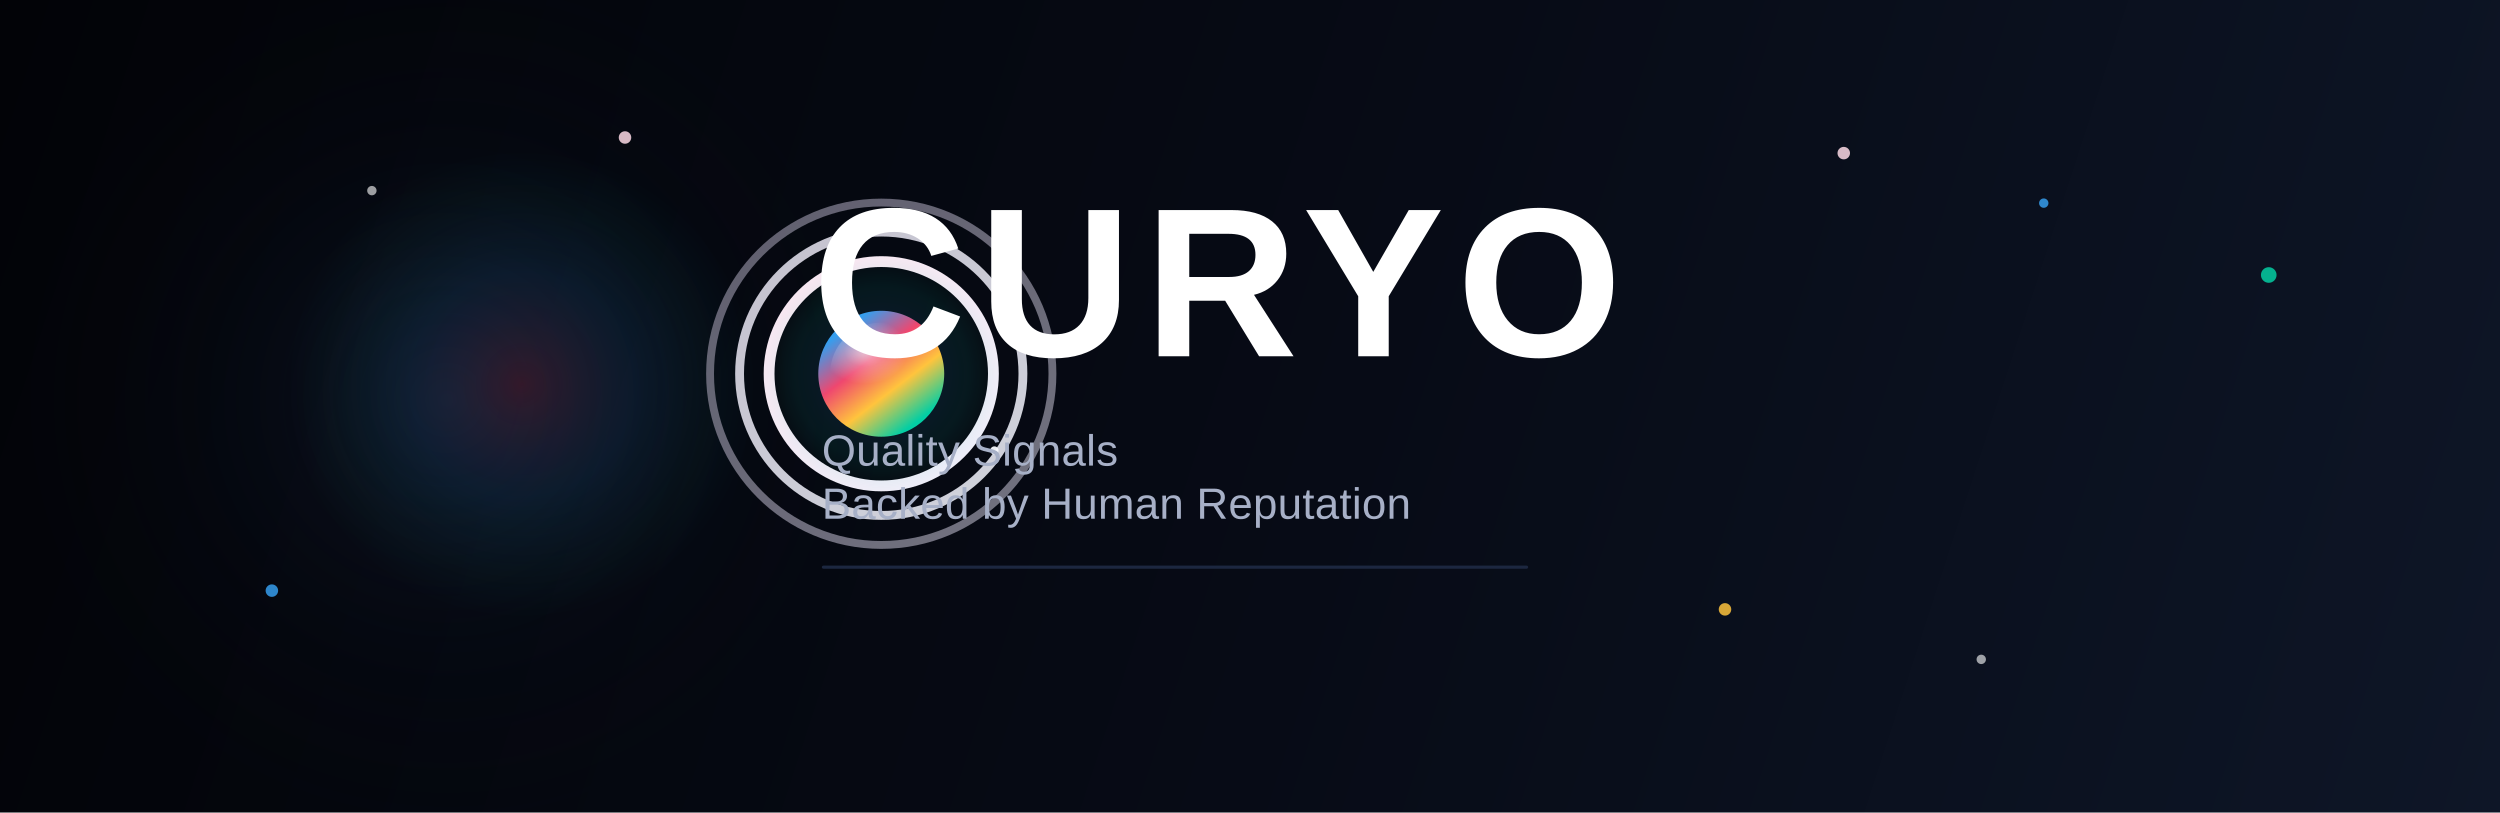
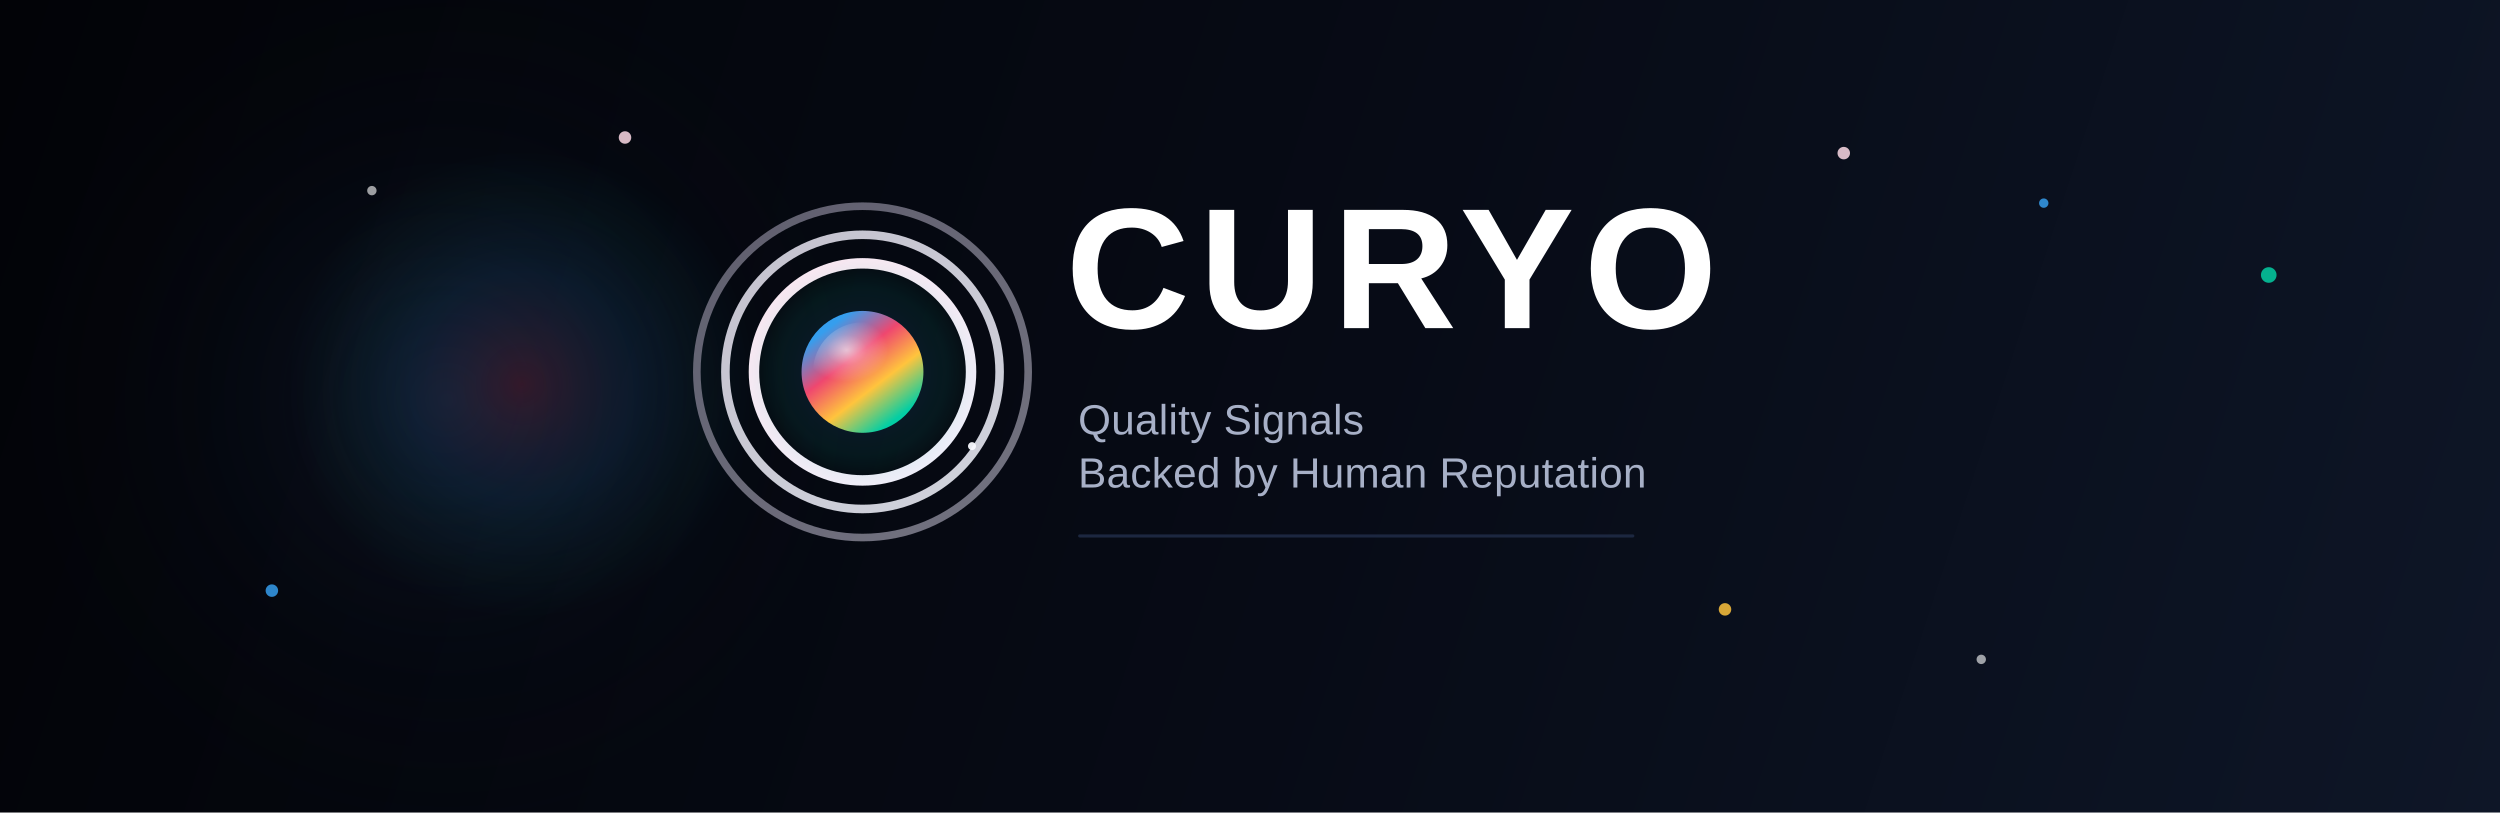
<svg xmlns="http://www.w3.org/2000/svg" viewBox="0 0 1600 520" width="1600" height="520" fill="none">
  <defs>
    <linearGradient id="banner-bg" x1="0" y1="0" x2="1600" y2="520" gradientUnits="userSpaceOnUse">
      <stop offset="0%" stop-color="#020307" />
      <stop offset="54%" stop-color="#070B16" />
      <stop offset="100%" stop-color="#0E1627" />
    </linearGradient>
    <radialGradient id="banner-left-glow" cx="286" cy="256" r="290" gradientUnits="userSpaceOnUse">
      <stop offset="0%" stop-color="#141D32" stop-opacity="0.55" />
      <stop offset="56%" stop-color="#0B1222" stop-opacity="0.16" />
      <stop offset="100%" stop-color="#05070D" stop-opacity="0" />
    </radialGradient>
    <radialGradient id="banner-core-glow" cx="334" cy="246" r="150" gradientUnits="userSpaceOnUse">
      <stop offset="0%" stop-color="#EF476F" stop-opacity="0.18" />
      <stop offset="48%" stop-color="#359EEE" stop-opacity="0.1" />
      <stop offset="100%" stop-color="#03CEA4" stop-opacity="0" />
    </radialGradient>
    <radialGradient id="banner-orb-glow" cx="50%" cy="50%" r="50%">
      <stop offset="0%" stop-color="#EF476F" stop-opacity="0.18" />
      <stop offset="44%" stop-color="#359EEE" stop-opacity="0.11" />
      <stop offset="76%" stop-color="#03CEA4" stop-opacity="0.08" />
      <stop offset="100%" stop-color="#03CEA4" stop-opacity="0" />
    </radialGradient>
    <linearGradient id="banner-orb" x1="0.22" y1="0.14" x2="0.78" y2="0.88" gradientUnits="objectBoundingBox">
      <stop offset="0%" stop-color="#359EEE" />
      <stop offset="34%" stop-color="#EF476F" />
      <stop offset="66%" stop-color="#FFC43D" />
      <stop offset="100%" stop-color="#03CEA4" />
    </linearGradient>
    <radialGradient id="banner-gloss" cx="0" cy="0" r="1" gradientUnits="objectBoundingBox" gradientTransform="translate(0.34 0.28) scale(0.42 0.32)">
      <stop stop-color="#FFFFFF" stop-opacity="0.62" />
      <stop offset="0.48" stop-color="#FFFFFF" stop-opacity="0.24" />
      <stop offset="1" stop-color="#FFFFFF" stop-opacity="0" />
    </radialGradient>
    <linearGradient id="banner-inner-ring" x1="146" y1="108" x2="366" y2="404" gradientUnits="userSpaceOnUse">
      <stop offset="0%" stop-color="#FFEAF4" />
      <stop offset="100%" stop-color="#EFF4FF" />
    </linearGradient>
    <linearGradient id="banner-middle-ring" x1="126" y1="90" x2="386" y2="422" gradientUnits="userSpaceOnUse">
      <stop offset="0%" stop-color="#D8D5E2" />
      <stop offset="100%" stop-color="#E7EAF3" />
    </linearGradient>
    <linearGradient id="banner-outer-ring" x1="106" y1="72" x2="406" y2="440" gradientUnits="userSpaceOnUse">
      <stop offset="0%" stop-color="#737182" />
      <stop offset="100%" stop-color="#8B8A99" />
    </linearGradient>
    <symbol id="banner-mark" viewBox="0 0 512 512">
      <circle cx="256" cy="256" r="174" fill="none" stroke="url(#banner-outer-ring)" stroke-width="8" stroke-opacity="0.82" />
      <circle cx="256" cy="256" r="144" fill="none" stroke="url(#banner-middle-ring)" stroke-width="9" stroke-opacity="0.9" />
      <circle cx="256" cy="256" r="114" fill="none" stroke="url(#banner-inner-ring)" stroke-width="11" stroke-opacity="0.98" />
      <circle cx="371" cy="334" r="4.2" fill="#F8FAFF" fill-opacity="0.94" />
      <circle cx="256" cy="256" r="118" fill="url(#banner-orb-glow)" />
      <circle cx="256" cy="256" r="64" fill="url(#banner-orb)" />
      <circle cx="256" cy="256" r="52" fill="url(#banner-gloss)" />
    </symbol>
  </defs>
  <rect width="1600" height="520" fill="url(#banner-bg)" />
  <circle cx="286" cy="256" r="290" fill="url(#banner-left-glow)" />
  <circle cx="334" cy="246" r="150" fill="url(#banner-core-glow)" />
  <g opacity="0.84">
    <circle cx="1180" cy="98" r="4" fill="#FFDCE7" />
    <circle cx="1308" cy="130" r="3" fill="#359EEE" />
    <circle cx="1452" cy="176" r="5" fill="#03CEA4" />
    <circle cx="1104" cy="390" r="4" fill="#FFC43D" />
    <circle cx="1268" cy="422" r="3" fill="#FFFFFF" fill-opacity="0.72" />
    <circle cx="238" cy="122" r="3" fill="#FFFFFF" fill-opacity="0.72" />
    <circle cx="400" cy="88" r="4" fill="#FFDCE7" />
    <circle cx="174" cy="378" r="4" fill="#359EEE" />
  </g>
-   <use href="#banner-mark" transform="translate(68 78) scale(0.62)" />
-   <text x="520" y="228" font-family="'Helvetica Neue', Arial, sans-serif" font-size="136" font-weight="700" fill="#FFFFFF" letter-spacing="8">
+   <use href="#banner-mark" transform="translate(72 82) scale(0.6)" />
+   <text x="682" y="210" font-family="'Helvetica Neue', Arial, sans-serif" font-size="110" font-weight="700" fill="#FFFFFF" letter-spacing="6">
    CURYO
  </text>
-   <text x="526" y="298" font-family="'Helvetica Neue', Arial, sans-serif" font-size="28" font-weight="400" fill="#A7B0C7" letter-spacing=".2">
-     <tspan x="526" dy="0">Quality Signals</tspan>
-     <tspan x="526" dy="34">Backed by Human Reputation</tspan>
+   <text x="690" y="278" font-family="'Helvetica Neue', Arial, sans-serif" font-size="27" font-weight="400" fill="#A7B0C7" letter-spacing=".2">
+     <tspan x="690" dy="0">Quality Signals</tspan>
+     <tspan x="690" dy="34">Backed by Human Reputation</tspan>
  </text>
-   <rect x="526" y="362" width="452" height="2" rx="1" fill="#1C2740" />
+   <rect x="690" y="342" width="356" height="2" rx="1" fill="#1C2740" />
</svg>
